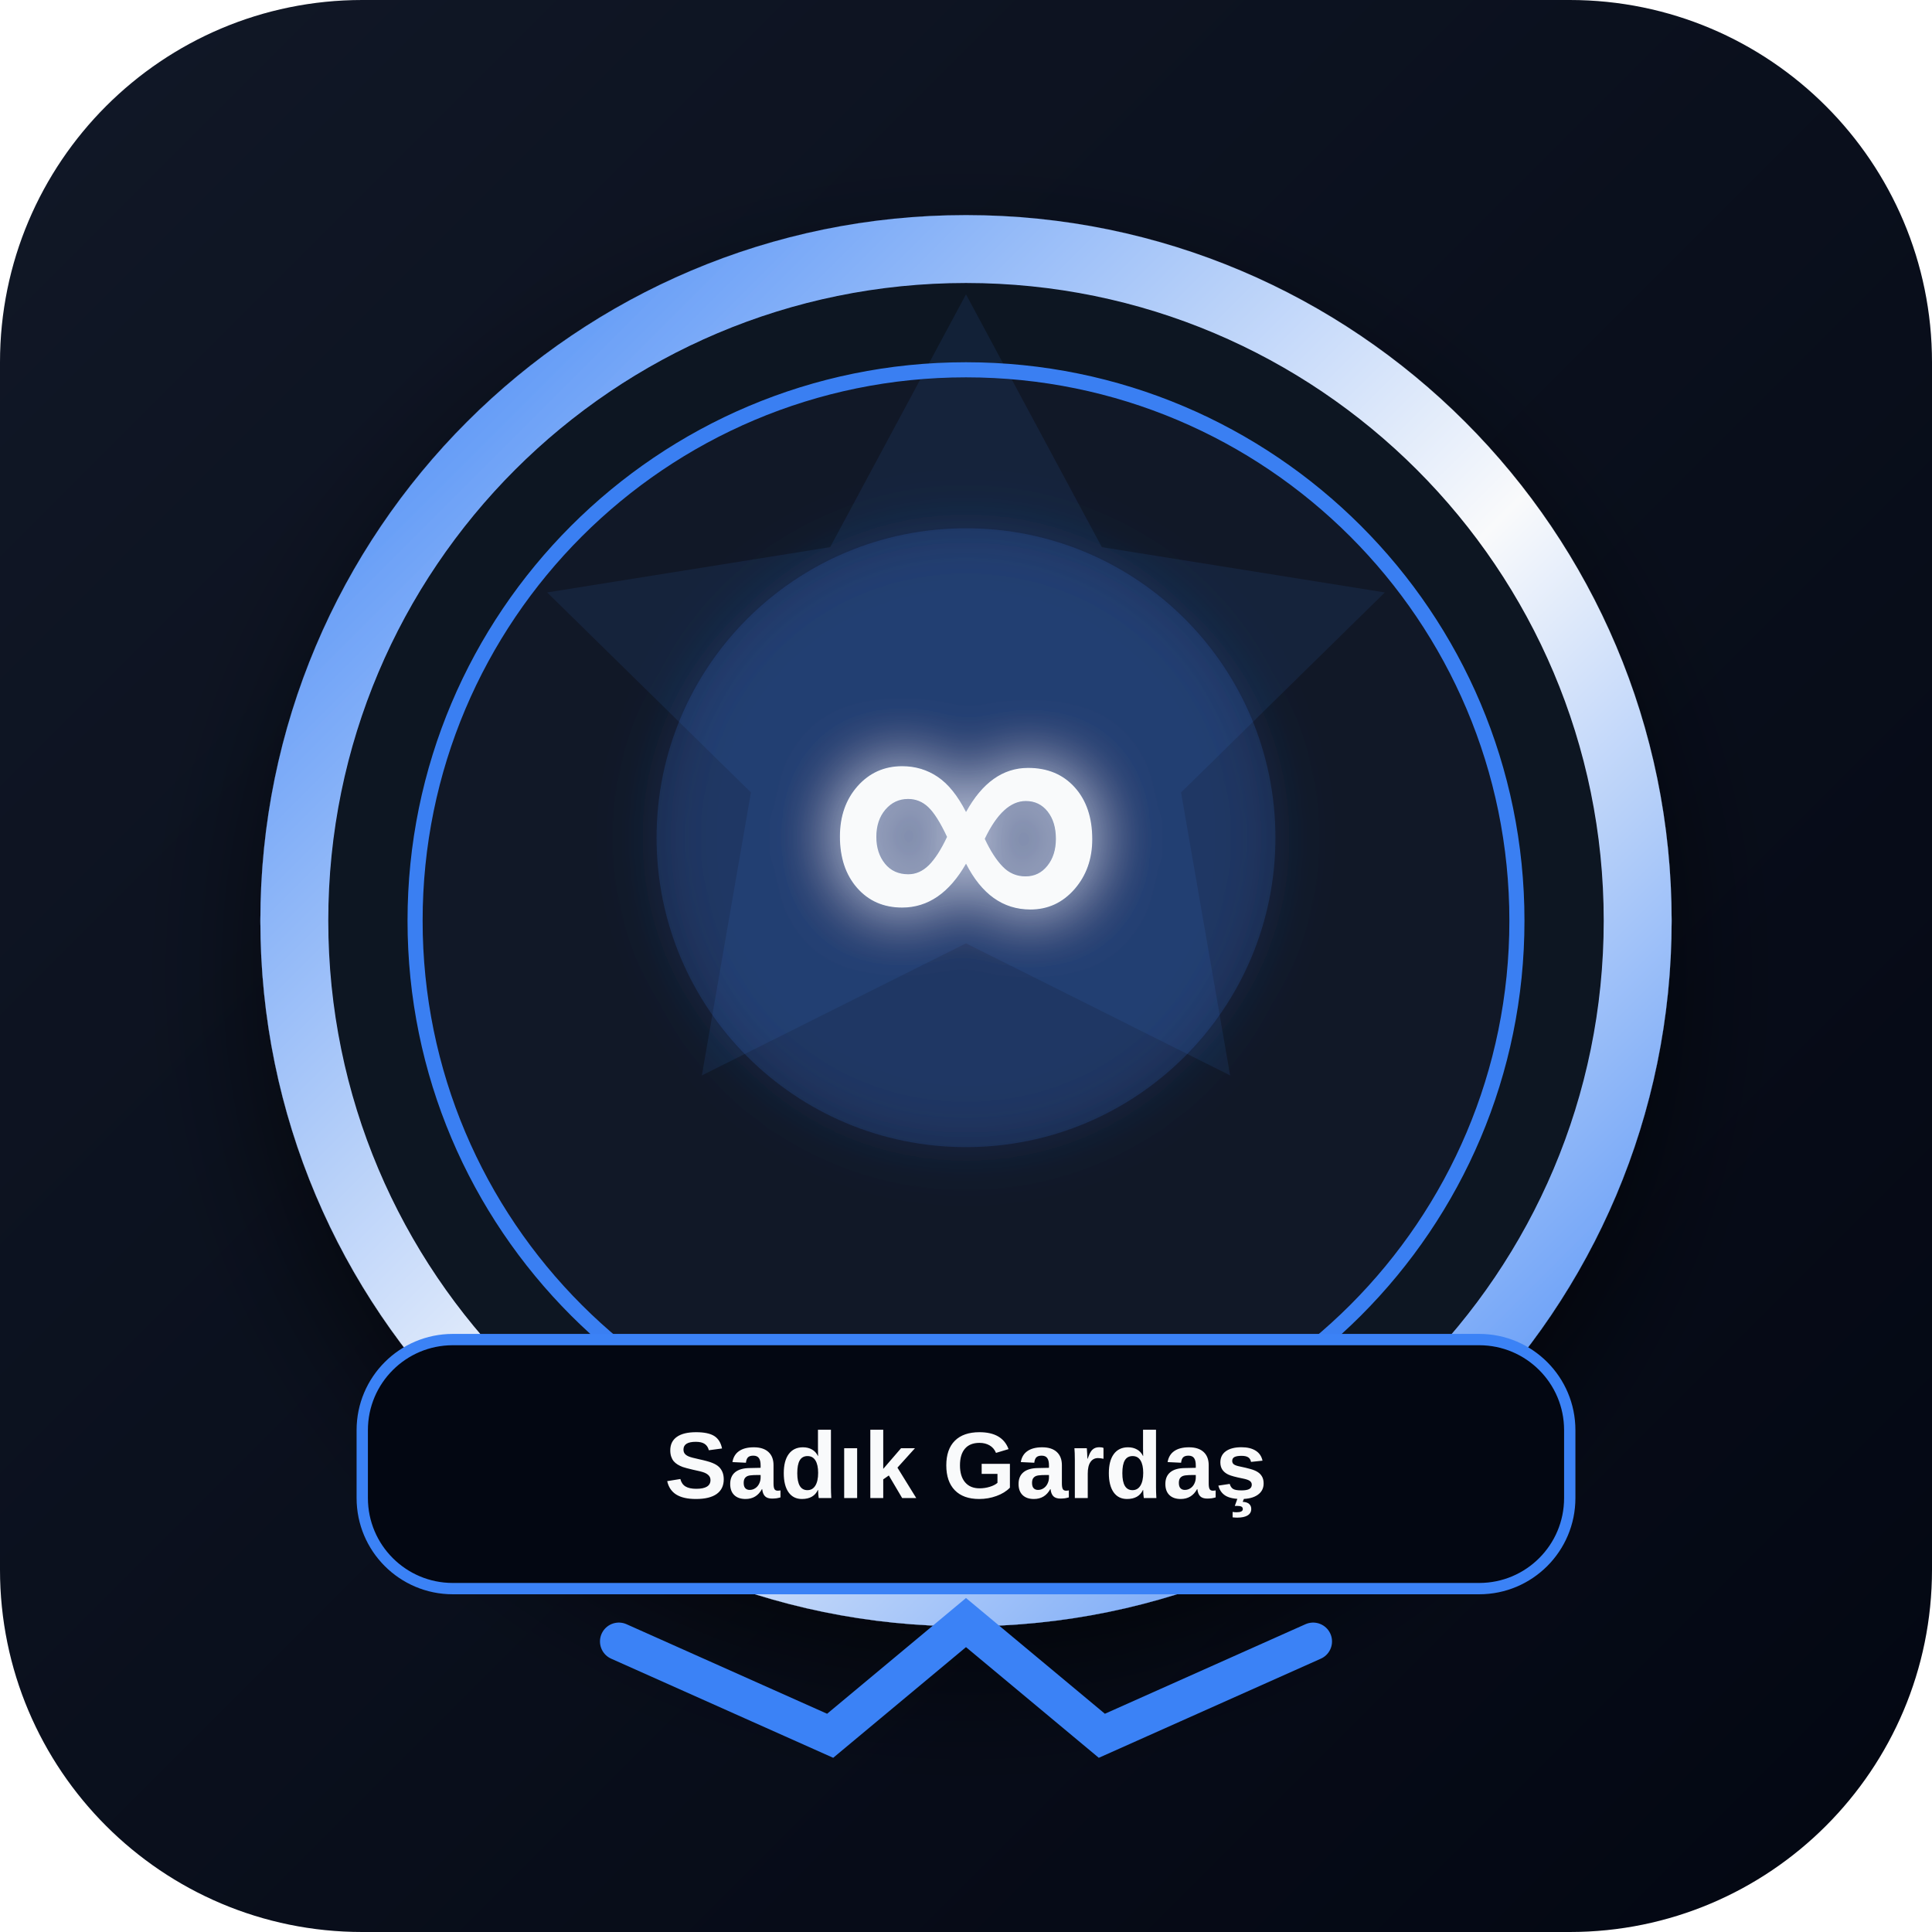
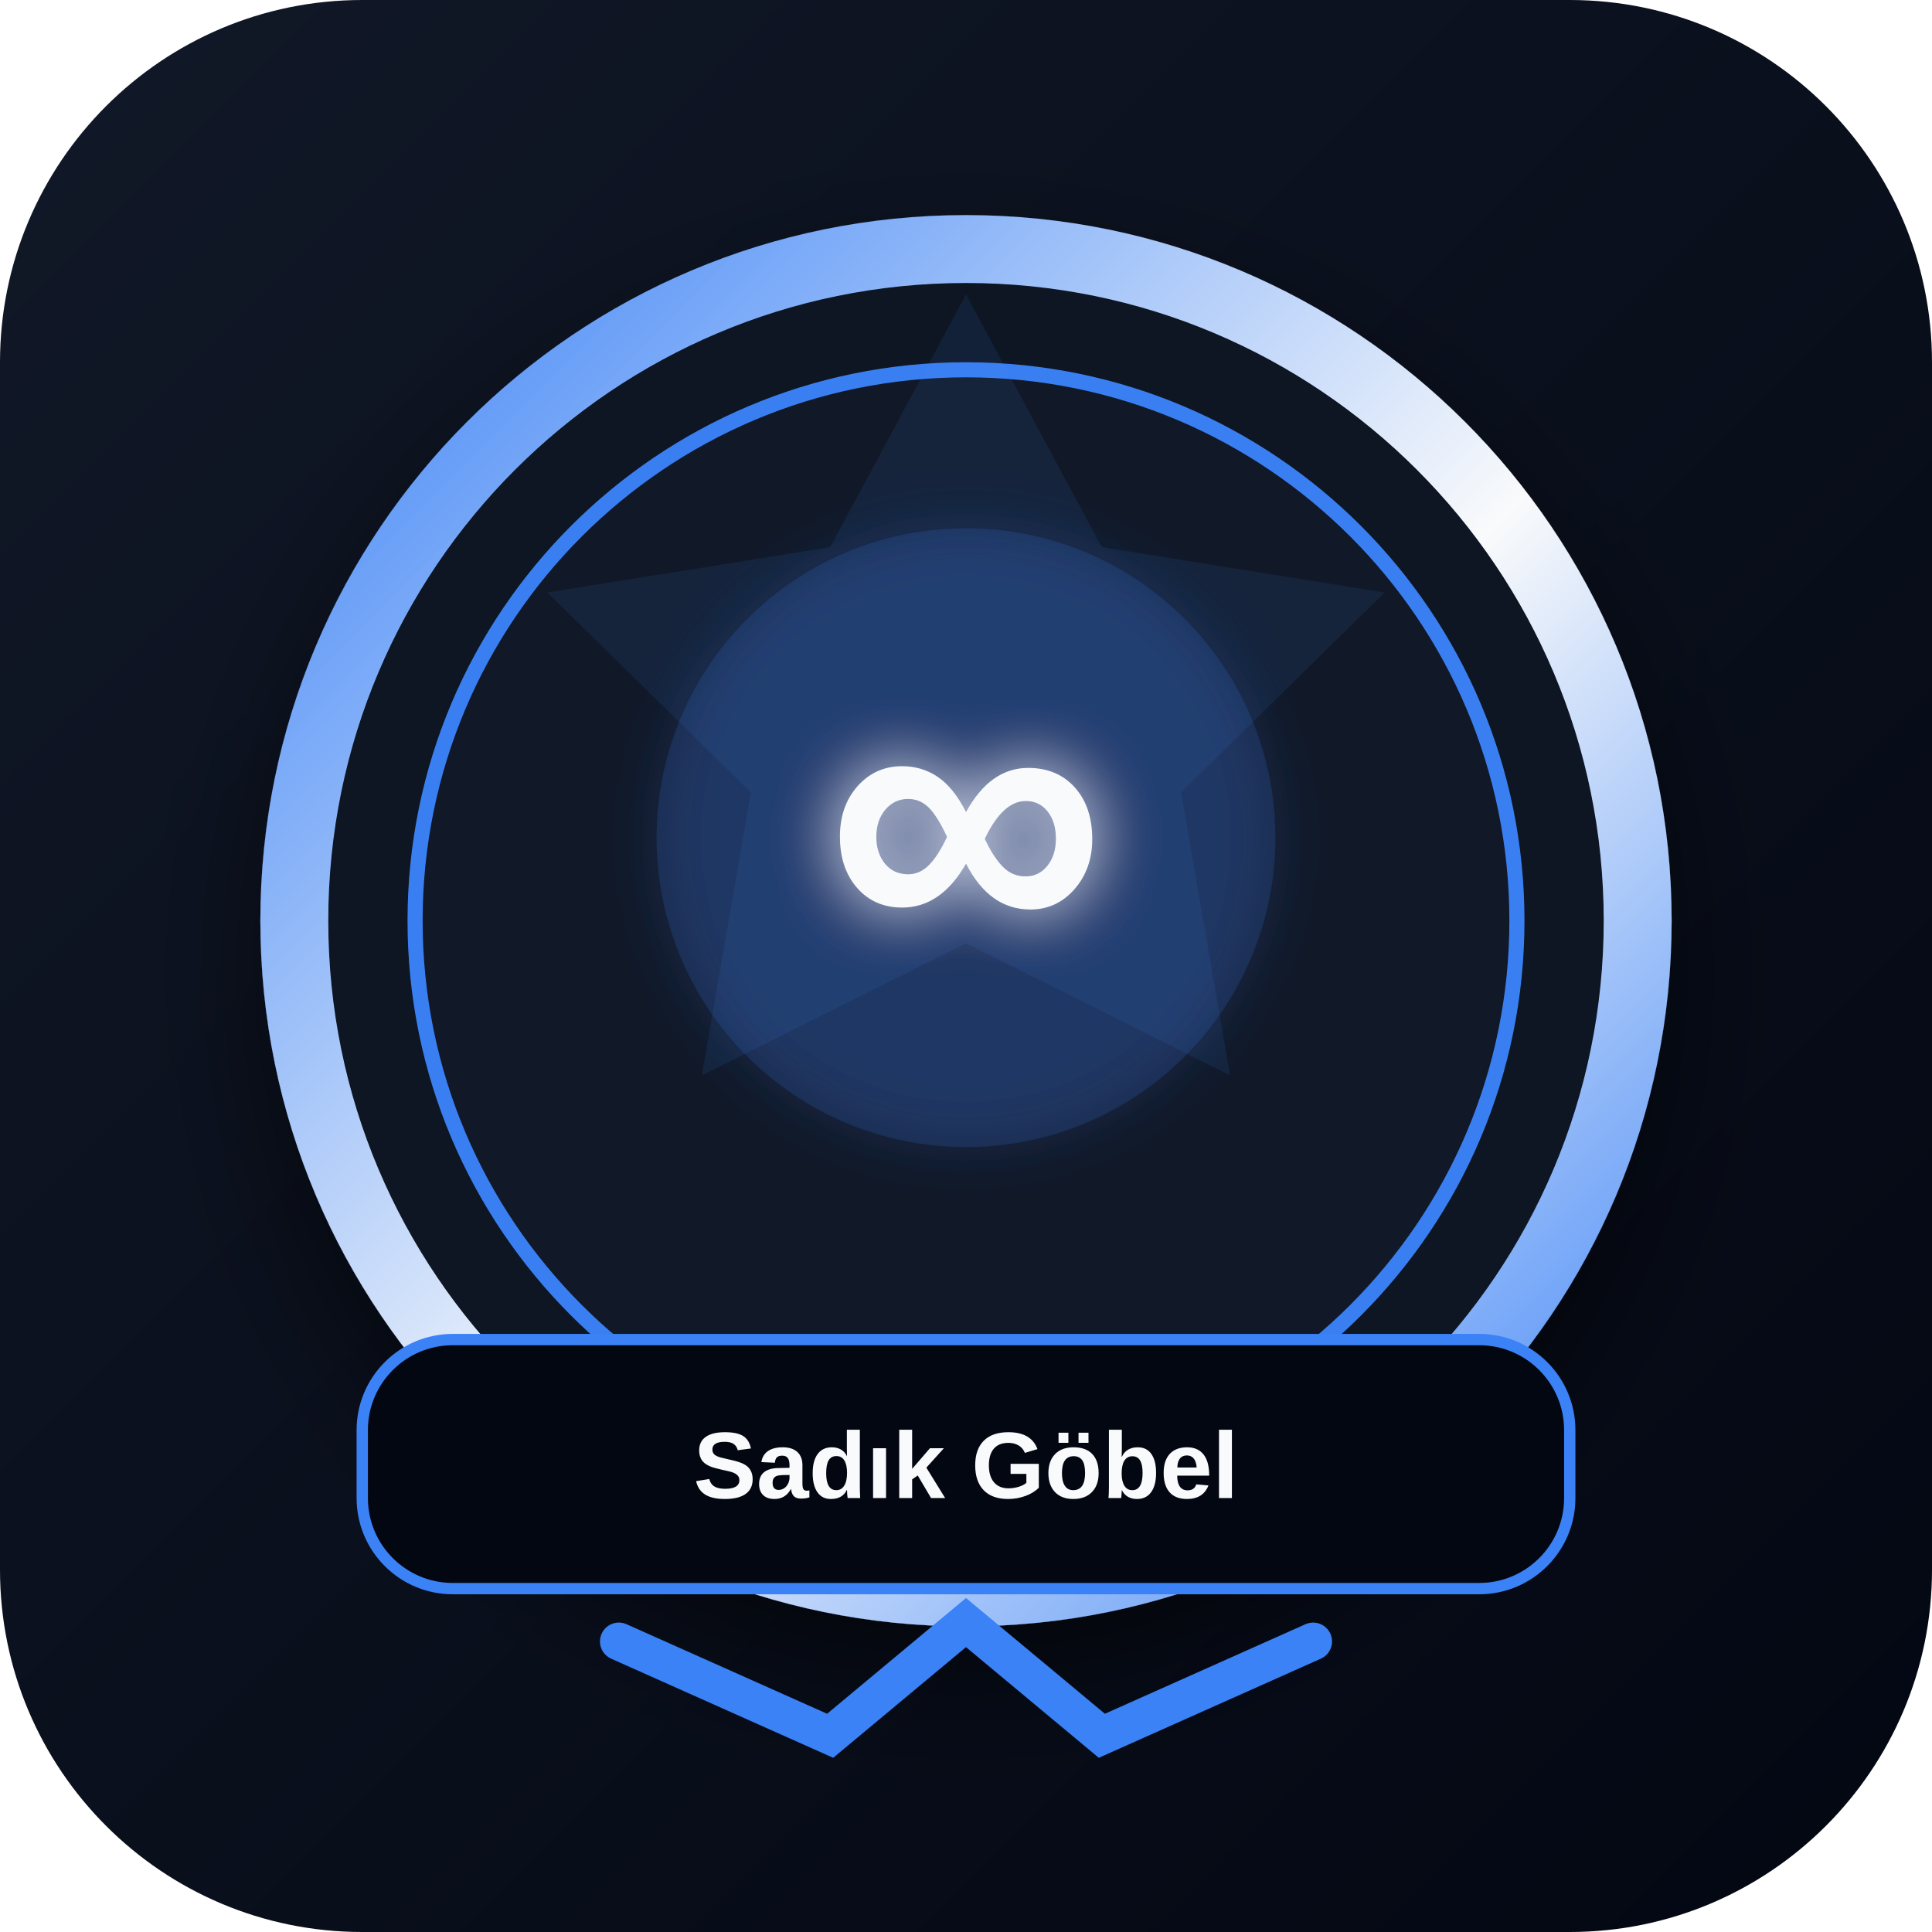
<svg xmlns="http://www.w3.org/2000/svg" width="512" height="512" viewBox="0 0 512 512" role="img" aria-labelledby="title desc">
  <defs>
    <linearGradient id="bg" x1="0" y1="0" x2="1" y2="1">
      <stop offset="0%" stop-color="#111827" />
      <stop offset="100%" stop-color="#030712" />
    </linearGradient>
    <linearGradient id="rim" x1="0" y1="0" x2="1" y2="1">
      <stop offset="0%" stop-color="#3B82F6" />
      <stop offset="55%" stop-color="#F9FAFB" />
      <stop offset="100%" stop-color="#3B82F6" />
    </linearGradient>
    <filter id="shadow" x="-30%" y="-30%" width="160%" height="160%">
      <feDropShadow dx="0" dy="14" stdDeviation="16" flood-color="#000000" flood-opacity=".55" />
    </filter>
    <filter id="glow" x="-50%" y="-50%" width="200%" height="200%">
      <feGaussianBlur stdDeviation="8" result="blur" />
      <feMerge>
        <feMergeNode in="blur" />
        <feMergeNode in="SourceGraphic" />
      </feMerge>
    </filter>
  </defs>
  <rect width="512" height="512" rx="96" fill="url(#bg)" />
  <circle cx="256" cy="244" r="178" fill="#0B1220" stroke="url(#rim)" stroke-width="18" filter="url(#shadow)" />
  <circle cx="256" cy="244" r="146" fill="#111827" stroke="#3B82F6" stroke-width="4" opacity=".98" />
  <path d="M256 78 L292 145 L367 157 L313 210 L326 285 L256 250 L186 285 L199 210 L145 157 L220 145 Z" fill="#3B82F6" opacity=".10" />
  <g filter="url(#glow)">
    <circle cx="256" cy="222" r="82" fill="#3B82F6" opacity=".16" />
    <text x="256" y="252" text-anchor="middle" font-size="104" font-weight="900" font-family="Arial, Helvetica, sans-serif" fill="#F9FAFB">∞</text>
  </g>
  <rect x="96" y="355" width="320" height="66" rx="24" fill="#030712" stroke="#3B82F6" stroke-width="3" />
-   <text x="256" y="397" text-anchor="middle" font-size="25" font-weight="800" font-family="Arial, Helvetica, sans-serif" fill="#F9FAFB">Sadık Gardaş</text>
+   <text x="256" y="397" text-anchor="middle" font-size="25" font-weight="800" font-family="Arial, Helvetica, sans-serif" fill="#F9FAFB">Sadık Göbel</text>
  <path d="M164 435 L220 460 L256 430 L292 460 L348 435" fill="none" stroke="#3B82F6" stroke-width="10" stroke-linecap="round" />
</svg>
